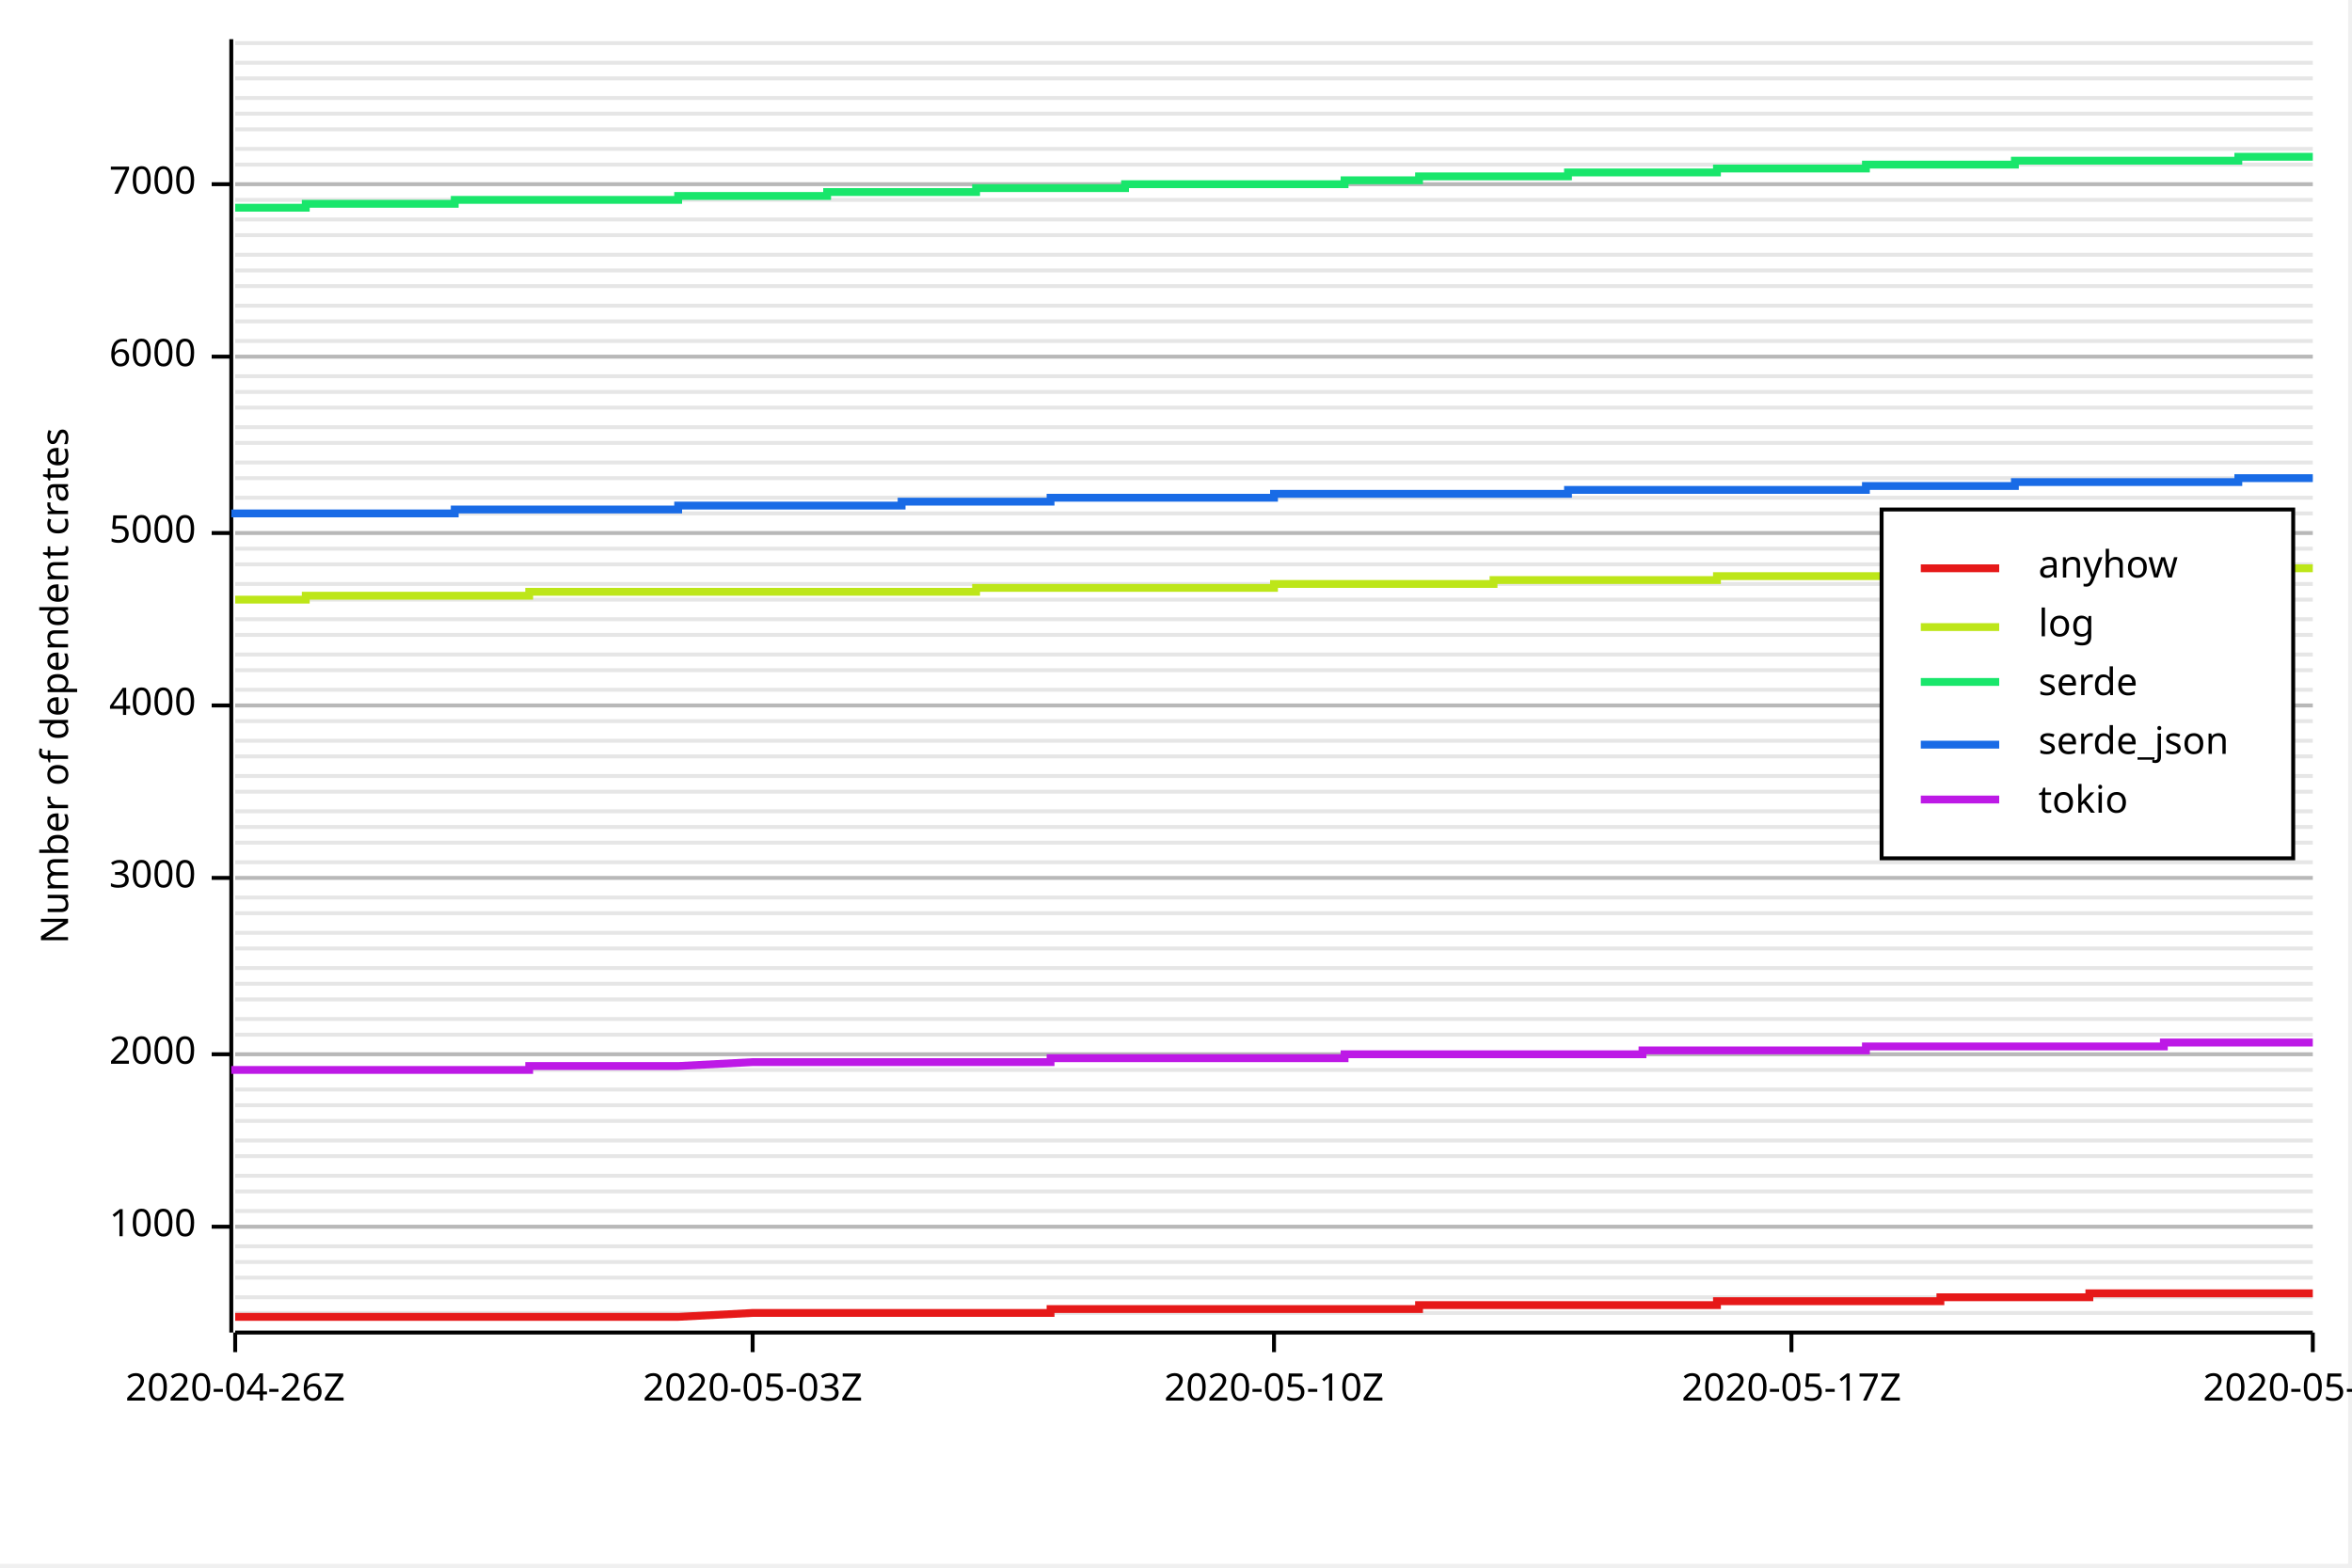
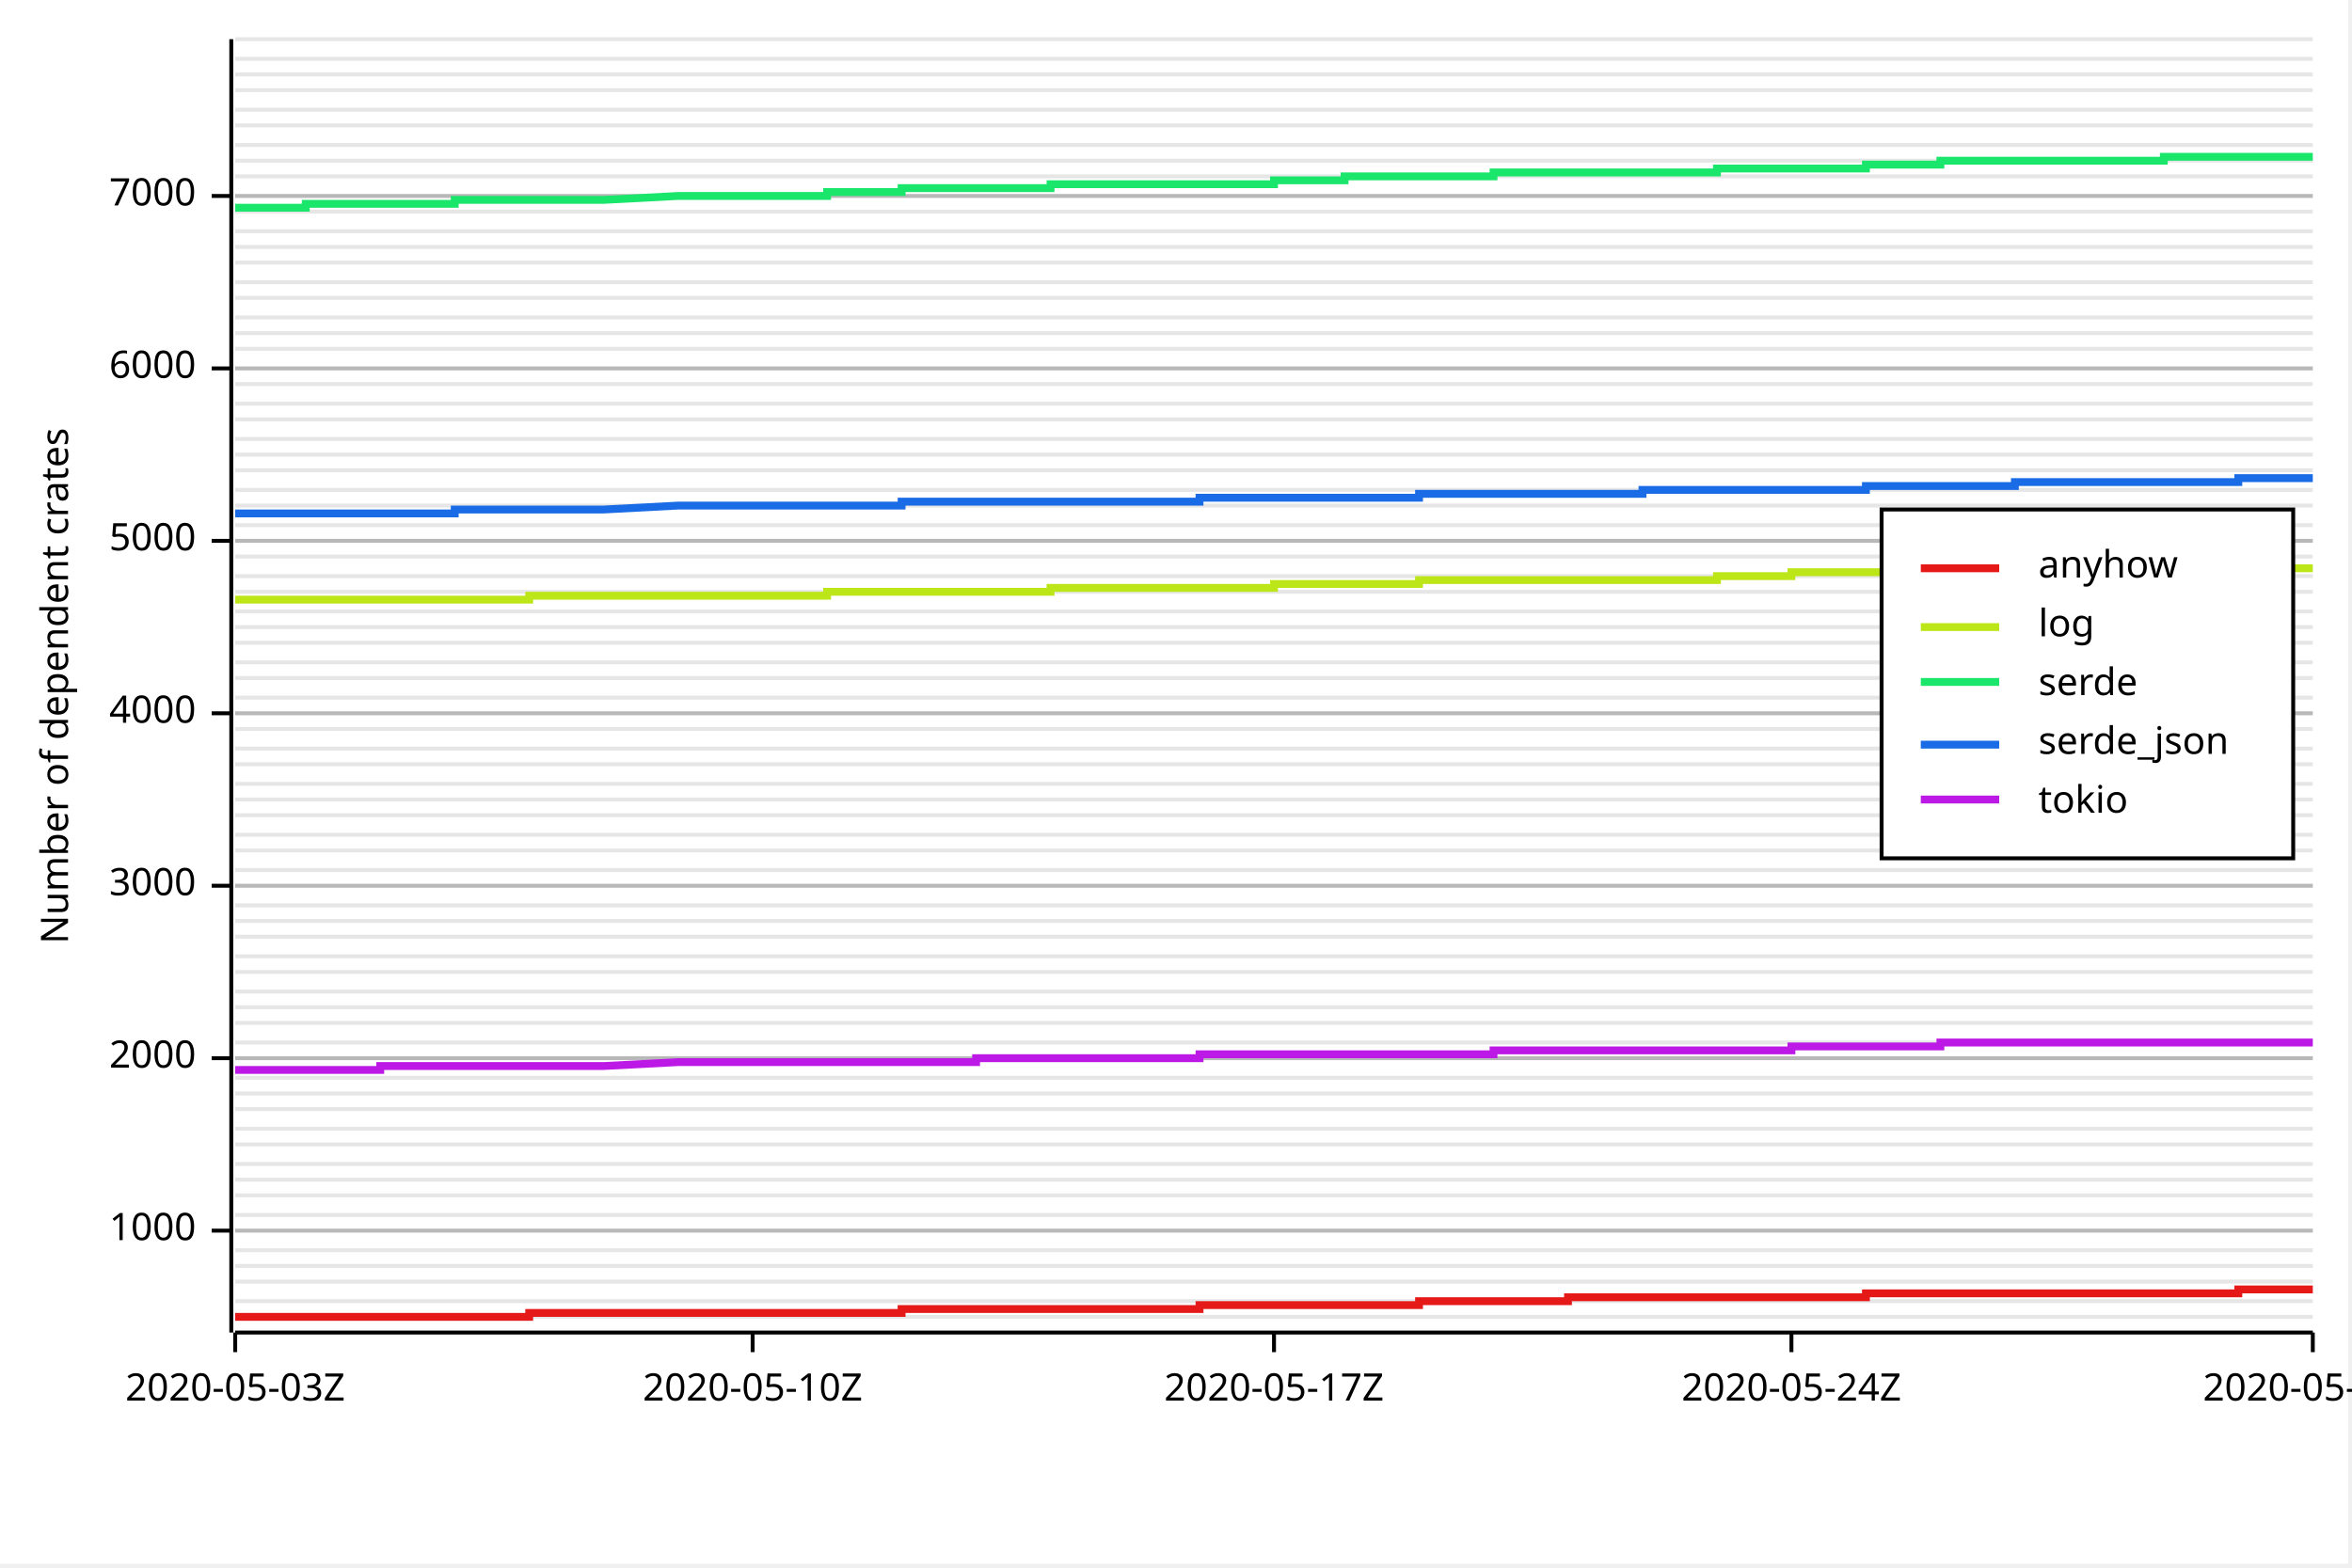
<svg xmlns="http://www.w3.org/2000/svg" width="600" height="400">
  <rect x="0" y="0" width="599" height="399" opacity="1" fill="#FFFFFF" stroke="none" />
-   <line opacity="0.1" stroke="#000000" stroke-width="1" x1="60" y1="335" x2="590" y2="335" />
-   <line opacity="0.1" stroke="#000000" stroke-width="1" x1="60" y1="331" x2="590" y2="331" />
-   <line opacity="0.1" stroke="#000000" stroke-width="1" x1="60" y1="326" x2="590" y2="326" />
-   <line opacity="0.1" stroke="#000000" stroke-width="1" x1="60" y1="322" x2="590" y2="322" />
-   <line opacity="0.1" stroke="#000000" stroke-width="1" x1="60" y1="318" x2="590" y2="318" />
-   <line opacity="0.1" stroke="#000000" stroke-width="1" x1="60" y1="313" x2="590" y2="313" />
-   <line opacity="0.1" stroke="#000000" stroke-width="1" x1="60" y1="309" x2="590" y2="309" />
-   <line opacity="0.1" stroke="#000000" stroke-width="1" x1="60" y1="304" x2="590" y2="304" />
-   <line opacity="0.1" stroke="#000000" stroke-width="1" x1="60" y1="300" x2="590" y2="300" />
-   <line opacity="0.1" stroke="#000000" stroke-width="1" x1="60" y1="295" x2="590" y2="295" />
-   <line opacity="0.1" stroke="#000000" stroke-width="1" x1="60" y1="291" x2="590" y2="291" />
-   <line opacity="0.1" stroke="#000000" stroke-width="1" x1="60" y1="286" x2="590" y2="286" />
-   <line opacity="0.1" stroke="#000000" stroke-width="1" x1="60" y1="282" x2="590" y2="282" />
-   <line opacity="0.1" stroke="#000000" stroke-width="1" x1="60" y1="278" x2="590" y2="278" />
-   <line opacity="0.1" stroke="#000000" stroke-width="1" x1="60" y1="273" x2="590" y2="273" />
-   <line opacity="0.1" stroke="#000000" stroke-width="1" x1="60" y1="269" x2="590" y2="269" />
-   <line opacity="0.1" stroke="#000000" stroke-width="1" x1="60" y1="264" x2="590" y2="264" />
-   <line opacity="0.1" stroke="#000000" stroke-width="1" x1="60" y1="260" x2="590" y2="260" />
-   <line opacity="0.1" stroke="#000000" stroke-width="1" x1="60" y1="255" x2="590" y2="255" />
-   <line opacity="0.1" stroke="#000000" stroke-width="1" x1="60" y1="251" x2="590" y2="251" />
-   <line opacity="0.1" stroke="#000000" stroke-width="1" x1="60" y1="247" x2="590" y2="247" />
-   <line opacity="0.1" stroke="#000000" stroke-width="1" x1="60" y1="242" x2="590" y2="242" />
-   <line opacity="0.1" stroke="#000000" stroke-width="1" x1="60" y1="238" x2="590" y2="238" />
-   <line opacity="0.1" stroke="#000000" stroke-width="1" x1="60" y1="233" x2="590" y2="233" />
-   <line opacity="0.1" stroke="#000000" stroke-width="1" x1="60" y1="229" x2="590" y2="229" />
-   <line opacity="0.1" stroke="#000000" stroke-width="1" x1="60" y1="224" x2="590" y2="224" />
-   <line opacity="0.1" stroke="#000000" stroke-width="1" x1="60" y1="220" x2="590" y2="220" />
-   <line opacity="0.1" stroke="#000000" stroke-width="1" x1="60" y1="215" x2="590" y2="215" />
-   <line opacity="0.1" stroke="#000000" stroke-width="1" x1="60" y1="211" x2="590" y2="211" />
-   <line opacity="0.1" stroke="#000000" stroke-width="1" x1="60" y1="207" x2="590" y2="207" />
-   <line opacity="0.1" stroke="#000000" stroke-width="1" x1="60" y1="202" x2="590" y2="202" />
-   <line opacity="0.1" stroke="#000000" stroke-width="1" x1="60" y1="198" x2="590" y2="198" />
-   <line opacity="0.1" stroke="#000000" stroke-width="1" x1="60" y1="193" x2="590" y2="193" />
-   <line opacity="0.1" stroke="#000000" stroke-width="1" x1="60" y1="189" x2="590" y2="189" />
-   <line opacity="0.1" stroke="#000000" stroke-width="1" x1="60" y1="184" x2="590" y2="184" />
-   <line opacity="0.1" stroke="#000000" stroke-width="1" x1="60" y1="180" x2="590" y2="180" />
-   <line opacity="0.1" stroke="#000000" stroke-width="1" x1="60" y1="176" x2="590" y2="176" />
-   <line opacity="0.1" stroke="#000000" stroke-width="1" x1="60" y1="171" x2="590" y2="171" />
-   <line opacity="0.1" stroke="#000000" stroke-width="1" x1="60" y1="167" x2="590" y2="167" />
-   <line opacity="0.1" stroke="#000000" stroke-width="1" x1="60" y1="162" x2="590" y2="162" />
-   <line opacity="0.1" stroke="#000000" stroke-width="1" x1="60" y1="158" x2="590" y2="158" />
-   <line opacity="0.1" stroke="#000000" stroke-width="1" x1="60" y1="153" x2="590" y2="153" />
-   <line opacity="0.1" stroke="#000000" stroke-width="1" x1="60" y1="149" x2="590" y2="149" />
-   <line opacity="0.1" stroke="#000000" stroke-width="1" x1="60" y1="144" x2="590" y2="144" />
-   <line opacity="0.1" stroke="#000000" stroke-width="1" x1="60" y1="140" x2="590" y2="140" />
-   <line opacity="0.1" stroke="#000000" stroke-width="1" x1="60" y1="136" x2="590" y2="136" />
-   <line opacity="0.1" stroke="#000000" stroke-width="1" x1="60" y1="131" x2="590" y2="131" />
-   <line opacity="0.1" stroke="#000000" stroke-width="1" x1="60" y1="127" x2="590" y2="127" />
-   <line opacity="0.1" stroke="#000000" stroke-width="1" x1="60" y1="122" x2="590" y2="122" />
-   <line opacity="0.1" stroke="#000000" stroke-width="1" x1="60" y1="118" x2="590" y2="118" />
-   <line opacity="0.1" stroke="#000000" stroke-width="1" x1="60" y1="113" x2="590" y2="113" />
-   <line opacity="0.1" stroke="#000000" stroke-width="1" x1="60" y1="109" x2="590" y2="109" />
-   <line opacity="0.1" stroke="#000000" stroke-width="1" x1="60" y1="104" x2="590" y2="104" />
-   <line opacity="0.1" stroke="#000000" stroke-width="1" x1="60" y1="100" x2="590" y2="100" />
-   <line opacity="0.1" stroke="#000000" stroke-width="1" x1="60" y1="96" x2="590" y2="96" />
-   <line opacity="0.1" stroke="#000000" stroke-width="1" x1="60" y1="91" x2="590" y2="91" />
-   <line opacity="0.1" stroke="#000000" stroke-width="1" x1="60" y1="87" x2="590" y2="87" />
-   <line opacity="0.1" stroke="#000000" stroke-width="1" x1="60" y1="82" x2="590" y2="82" />
-   <line opacity="0.1" stroke="#000000" stroke-width="1" x1="60" y1="78" x2="590" y2="78" />
-   <line opacity="0.1" stroke="#000000" stroke-width="1" x1="60" y1="73" x2="590" y2="73" />
-   <line opacity="0.1" stroke="#000000" stroke-width="1" x1="60" y1="69" x2="590" y2="69" />
-   <line opacity="0.1" stroke="#000000" stroke-width="1" x1="60" y1="65" x2="590" y2="65" />
-   <line opacity="0.1" stroke="#000000" stroke-width="1" x1="60" y1="60" x2="590" y2="60" />
-   <line opacity="0.1" stroke="#000000" stroke-width="1" x1="60" y1="56" x2="590" y2="56" />
-   <line opacity="0.1" stroke="#000000" stroke-width="1" x1="60" y1="51" x2="590" y2="51" />
-   <line opacity="0.1" stroke="#000000" stroke-width="1" x1="60" y1="47" x2="590" y2="47" />
-   <line opacity="0.1" stroke="#000000" stroke-width="1" x1="60" y1="42" x2="590" y2="42" />
-   <line opacity="0.1" stroke="#000000" stroke-width="1" x1="60" y1="38" x2="590" y2="38" />
-   <line opacity="0.1" stroke="#000000" stroke-width="1" x1="60" y1="33" x2="590" y2="33" />
-   <line opacity="0.1" stroke="#000000" stroke-width="1" x1="60" y1="29" x2="590" y2="29" />
-   <line opacity="0.1" stroke="#000000" stroke-width="1" x1="60" y1="25" x2="590" y2="25" />
-   <line opacity="0.1" stroke="#000000" stroke-width="1" x1="60" y1="20" x2="590" y2="20" />
-   <line opacity="0.1" stroke="#000000" stroke-width="1" x1="60" y1="16" x2="590" y2="16" />
-   <line opacity="0.1" stroke="#000000" stroke-width="1" x1="60" y1="11" x2="590" y2="11" />
+   <line opacity="0.1" stroke="#000000" stroke-width="1" x1="60" y1="336" x2="590" y2="336" />
+   <line opacity="0.1" stroke="#000000" stroke-width="1" x1="60" y1="332" x2="590" y2="332" />
+   <line opacity="0.1" stroke="#000000" stroke-width="1" x1="60" y1="327" x2="590" y2="327" />
+   <line opacity="0.1" stroke="#000000" stroke-width="1" x1="60" y1="323" x2="590" y2="323" />
+   <line opacity="0.1" stroke="#000000" stroke-width="1" x1="60" y1="319" x2="590" y2="319" />
+   <line opacity="0.1" stroke="#000000" stroke-width="1" x1="60" y1="314" x2="590" y2="314" />
+   <line opacity="0.1" stroke="#000000" stroke-width="1" x1="60" y1="310" x2="590" y2="310" />
+   <line opacity="0.1" stroke="#000000" stroke-width="1" x1="60" y1="305" x2="590" y2="305" />
+   <line opacity="0.1" stroke="#000000" stroke-width="1" x1="60" y1="301" x2="590" y2="301" />
+   <line opacity="0.1" stroke="#000000" stroke-width="1" x1="60" y1="297" x2="590" y2="297" />
+   <line opacity="0.1" stroke="#000000" stroke-width="1" x1="60" y1="292" x2="590" y2="292" />
+   <line opacity="0.1" stroke="#000000" stroke-width="1" x1="60" y1="288" x2="590" y2="288" />
+   <line opacity="0.1" stroke="#000000" stroke-width="1" x1="60" y1="283" x2="590" y2="283" />
+   <line opacity="0.1" stroke="#000000" stroke-width="1" x1="60" y1="279" x2="590" y2="279" />
+   <line opacity="0.1" stroke="#000000" stroke-width="1" x1="60" y1="275" x2="590" y2="275" />
+   <line opacity="0.1" stroke="#000000" stroke-width="1" x1="60" y1="270" x2="590" y2="270" />
+   <line opacity="0.1" stroke="#000000" stroke-width="1" x1="60" y1="266" x2="590" y2="266" />
+   <line opacity="0.1" stroke="#000000" stroke-width="1" x1="60" y1="261" x2="590" y2="261" />
+   <line opacity="0.1" stroke="#000000" stroke-width="1" x1="60" y1="257" x2="590" y2="257" />
+   <line opacity="0.1" stroke="#000000" stroke-width="1" x1="60" y1="253" x2="590" y2="253" />
+   <line opacity="0.1" stroke="#000000" stroke-width="1" x1="60" y1="248" x2="590" y2="248" />
+   <line opacity="0.1" stroke="#000000" stroke-width="1" x1="60" y1="244" x2="590" y2="244" />
+   <line opacity="0.1" stroke="#000000" stroke-width="1" x1="60" y1="239" x2="590" y2="239" />
+   <line opacity="0.1" stroke="#000000" stroke-width="1" x1="60" y1="235" x2="590" y2="235" />
+   <line opacity="0.1" stroke="#000000" stroke-width="1" x1="60" y1="231" x2="590" y2="231" />
+   <line opacity="0.1" stroke="#000000" stroke-width="1" x1="60" y1="226" x2="590" y2="226" />
+   <line opacity="0.1" stroke="#000000" stroke-width="1" x1="60" y1="222" x2="590" y2="222" />
+   <line opacity="0.1" stroke="#000000" stroke-width="1" x1="60" y1="217" x2="590" y2="217" />
+   <line opacity="0.1" stroke="#000000" stroke-width="1" x1="60" y1="213" x2="590" y2="213" />
+   <line opacity="0.1" stroke="#000000" stroke-width="1" x1="60" y1="208" x2="590" y2="208" />
+   <line opacity="0.1" stroke="#000000" stroke-width="1" x1="60" y1="204" x2="590" y2="204" />
+   <line opacity="0.1" stroke="#000000" stroke-width="1" x1="60" y1="200" x2="590" y2="200" />
+   <line opacity="0.1" stroke="#000000" stroke-width="1" x1="60" y1="195" x2="590" y2="195" />
+   <line opacity="0.1" stroke="#000000" stroke-width="1" x1="60" y1="191" x2="590" y2="191" />
+   <line opacity="0.1" stroke="#000000" stroke-width="1" x1="60" y1="186" x2="590" y2="186" />
+   <line opacity="0.1" stroke="#000000" stroke-width="1" x1="60" y1="182" x2="590" y2="182" />
+   <line opacity="0.1" stroke="#000000" stroke-width="1" x1="60" y1="178" x2="590" y2="178" />
+   <line opacity="0.1" stroke="#000000" stroke-width="1" x1="60" y1="173" x2="590" y2="173" />
+   <line opacity="0.1" stroke="#000000" stroke-width="1" x1="60" y1="169" x2="590" y2="169" />
+   <line opacity="0.1" stroke="#000000" stroke-width="1" x1="60" y1="164" x2="590" y2="164" />
+   <line opacity="0.1" stroke="#000000" stroke-width="1" x1="60" y1="160" x2="590" y2="160" />
+   <line opacity="0.1" stroke="#000000" stroke-width="1" x1="60" y1="156" x2="590" y2="156" />
+   <line opacity="0.1" stroke="#000000" stroke-width="1" x1="60" y1="151" x2="590" y2="151" />
+   <line opacity="0.1" stroke="#000000" stroke-width="1" x1="60" y1="147" x2="590" y2="147" />
+   <line opacity="0.1" stroke="#000000" stroke-width="1" x1="60" y1="142" x2="590" y2="142" />
+   <line opacity="0.1" stroke="#000000" stroke-width="1" x1="60" y1="138" x2="590" y2="138" />
+   <line opacity="0.1" stroke="#000000" stroke-width="1" x1="60" y1="134" x2="590" y2="134" />
+   <line opacity="0.1" stroke="#000000" stroke-width="1" x1="60" y1="129" x2="590" y2="129" />
+   <line opacity="0.1" stroke="#000000" stroke-width="1" x1="60" y1="125" x2="590" y2="125" />
+   <line opacity="0.1" stroke="#000000" stroke-width="1" x1="60" y1="120" x2="590" y2="120" />
+   <line opacity="0.1" stroke="#000000" stroke-width="1" x1="60" y1="116" x2="590" y2="116" />
+   <line opacity="0.1" stroke="#000000" stroke-width="1" x1="60" y1="112" x2="590" y2="112" />
+   <line opacity="0.1" stroke="#000000" stroke-width="1" x1="60" y1="107" x2="590" y2="107" />
+   <line opacity="0.1" stroke="#000000" stroke-width="1" x1="60" y1="103" x2="590" y2="103" />
+   <line opacity="0.1" stroke="#000000" stroke-width="1" x1="60" y1="98" x2="590" y2="98" />
+   <line opacity="0.1" stroke="#000000" stroke-width="1" x1="60" y1="94" x2="590" y2="94" />
+   <line opacity="0.1" stroke="#000000" stroke-width="1" x1="60" y1="89" x2="590" y2="89" />
+   <line opacity="0.1" stroke="#000000" stroke-width="1" x1="60" y1="85" x2="590" y2="85" />
+   <line opacity="0.1" stroke="#000000" stroke-width="1" x1="60" y1="81" x2="590" y2="81" />
+   <line opacity="0.1" stroke="#000000" stroke-width="1" x1="60" y1="76" x2="590" y2="76" />
+   <line opacity="0.1" stroke="#000000" stroke-width="1" x1="60" y1="72" x2="590" y2="72" />
+   <line opacity="0.1" stroke="#000000" stroke-width="1" x1="60" y1="67" x2="590" y2="67" />
+   <line opacity="0.1" stroke="#000000" stroke-width="1" x1="60" y1="63" x2="590" y2="63" />
+   <line opacity="0.1" stroke="#000000" stroke-width="1" x1="60" y1="59" x2="590" y2="59" />
+   <line opacity="0.1" stroke="#000000" stroke-width="1" x1="60" y1="54" x2="590" y2="54" />
+   <line opacity="0.1" stroke="#000000" stroke-width="1" x1="60" y1="50" x2="590" y2="50" />
+   <line opacity="0.1" stroke="#000000" stroke-width="1" x1="60" y1="45" x2="590" y2="45" />
+   <line opacity="0.1" stroke="#000000" stroke-width="1" x1="60" y1="41" x2="590" y2="41" />
+   <line opacity="0.1" stroke="#000000" stroke-width="1" x1="60" y1="37" x2="590" y2="37" />
+   <line opacity="0.1" stroke="#000000" stroke-width="1" x1="60" y1="32" x2="590" y2="32" />
+   <line opacity="0.1" stroke="#000000" stroke-width="1" x1="60" y1="28" x2="590" y2="28" />
+   <line opacity="0.1" stroke="#000000" stroke-width="1" x1="60" y1="23" x2="590" y2="23" />
+   <line opacity="0.1" stroke="#000000" stroke-width="1" x1="60" y1="19" x2="590" y2="19" />
+   <line opacity="0.1" stroke="#000000" stroke-width="1" x1="60" y1="15" x2="590" y2="15" />
+   <line opacity="0.1" stroke="#000000" stroke-width="1" x1="60" y1="10" x2="590" y2="10" />
  <text x="10" y="175" dy="0.76em" text-anchor="middle" font-family="sans-serif" font-size="9.677" opacity="1" fill="#000000" transform="rotate(270, 10, 175)">
Number of dependent crates
</text>
-   <line opacity="0.2" stroke="#000000" stroke-width="1" x1="60" y1="313" x2="590" y2="313" />
-   <line opacity="0.2" stroke="#000000" stroke-width="1" x1="60" y1="269" x2="590" y2="269" />
-   <line opacity="0.2" stroke="#000000" stroke-width="1" x1="60" y1="224" x2="590" y2="224" />
-   <line opacity="0.2" stroke="#000000" stroke-width="1" x1="60" y1="180" x2="590" y2="180" />
-   <line opacity="0.2" stroke="#000000" stroke-width="1" x1="60" y1="136" x2="590" y2="136" />
-   <line opacity="0.2" stroke="#000000" stroke-width="1" x1="60" y1="91" x2="590" y2="91" />
-   <line opacity="0.2" stroke="#000000" stroke-width="1" x1="60" y1="47" x2="590" y2="47" />
+   <line opacity="0.2" stroke="#000000" stroke-width="1" x1="60" y1="314" x2="590" y2="314" />
+   <line opacity="0.2" stroke="#000000" stroke-width="1" x1="60" y1="270" x2="590" y2="270" />
+   <line opacity="0.2" stroke="#000000" stroke-width="1" x1="60" y1="226" x2="590" y2="226" />
+   <line opacity="0.2" stroke="#000000" stroke-width="1" x1="60" y1="182" x2="590" y2="182" />
+   <line opacity="0.2" stroke="#000000" stroke-width="1" x1="60" y1="138" x2="590" y2="138" />
+   <line opacity="0.2" stroke="#000000" stroke-width="1" x1="60" y1="94" x2="590" y2="94" />
+   <line opacity="0.2" stroke="#000000" stroke-width="1" x1="60" y1="50" x2="590" y2="50" />
  <polyline fill="none" opacity="1" stroke="#000000" stroke-width="1" points="59,10 59,340 " />
-   <text x="50" y="313" dy="0.5ex" text-anchor="end" font-family="sans-serif" font-size="9.677" opacity="1" fill="#000000">
+   <text x="50" y="314" dy="0.5ex" text-anchor="end" font-family="sans-serif" font-size="9.677" opacity="1" fill="#000000">
1000
</text>
-   <polyline fill="none" opacity="1" stroke="#000000" stroke-width="1" points="54,313 59,313 " />
-   <text x="50" y="269" dy="0.5ex" text-anchor="end" font-family="sans-serif" font-size="9.677" opacity="1" fill="#000000">
+   <polyline fill="none" opacity="1" stroke="#000000" stroke-width="1" points="54,314 59,314 " />
+   <text x="50" y="270" dy="0.5ex" text-anchor="end" font-family="sans-serif" font-size="9.677" opacity="1" fill="#000000">
2000
</text>
-   <polyline fill="none" opacity="1" stroke="#000000" stroke-width="1" points="54,269 59,269 " />
-   <text x="50" y="224" dy="0.5ex" text-anchor="end" font-family="sans-serif" font-size="9.677" opacity="1" fill="#000000">
+   <polyline fill="none" opacity="1" stroke="#000000" stroke-width="1" points="54,270 59,270 " />
+   <text x="50" y="226" dy="0.5ex" text-anchor="end" font-family="sans-serif" font-size="9.677" opacity="1" fill="#000000">
3000
</text>
-   <polyline fill="none" opacity="1" stroke="#000000" stroke-width="1" points="54,224 59,224 " />
-   <text x="50" y="180" dy="0.5ex" text-anchor="end" font-family="sans-serif" font-size="9.677" opacity="1" fill="#000000">
+   <polyline fill="none" opacity="1" stroke="#000000" stroke-width="1" points="54,226 59,226 " />
+   <text x="50" y="182" dy="0.5ex" text-anchor="end" font-family="sans-serif" font-size="9.677" opacity="1" fill="#000000">
4000
</text>
-   <polyline fill="none" opacity="1" stroke="#000000" stroke-width="1" points="54,180 59,180 " />
-   <text x="50" y="136" dy="0.5ex" text-anchor="end" font-family="sans-serif" font-size="9.677" opacity="1" fill="#000000">
+   <polyline fill="none" opacity="1" stroke="#000000" stroke-width="1" points="54,182 59,182 " />
+   <text x="50" y="138" dy="0.5ex" text-anchor="end" font-family="sans-serif" font-size="9.677" opacity="1" fill="#000000">
5000
</text>
-   <polyline fill="none" opacity="1" stroke="#000000" stroke-width="1" points="54,136 59,136 " />
-   <text x="50" y="91" dy="0.5ex" text-anchor="end" font-family="sans-serif" font-size="9.677" opacity="1" fill="#000000">
+   <polyline fill="none" opacity="1" stroke="#000000" stroke-width="1" points="54,138 59,138 " />
+   <text x="50" y="94" dy="0.5ex" text-anchor="end" font-family="sans-serif" font-size="9.677" opacity="1" fill="#000000">
6000
</text>
-   <polyline fill="none" opacity="1" stroke="#000000" stroke-width="1" points="54,91 59,91 " />
-   <text x="50" y="47" dy="0.5ex" text-anchor="end" font-family="sans-serif" font-size="9.677" opacity="1" fill="#000000">
+   <polyline fill="none" opacity="1" stroke="#000000" stroke-width="1" points="54,94 59,94 " />
+   <text x="50" y="50" dy="0.5ex" text-anchor="end" font-family="sans-serif" font-size="9.677" opacity="1" fill="#000000">
7000
</text>
-   <polyline fill="none" opacity="1" stroke="#000000" stroke-width="1" points="54,47 59,47 " />
+   <polyline fill="none" opacity="1" stroke="#000000" stroke-width="1" points="54,50 59,50 " />
  <polyline fill="none" opacity="1" stroke="#000000" stroke-width="1" points="60,340 590,340 " />
  <text x="60" y="350" dy="0.76em" text-anchor="middle" font-family="sans-serif" font-size="9.677" opacity="1" fill="#000000">
- 2020-04-26Z
+ 2020-05-03Z
</text>
  <polyline fill="none" opacity="1" stroke="#000000" stroke-width="1" points="60,340 60,345 " />
  <text x="192" y="350" dy="0.76em" text-anchor="middle" font-family="sans-serif" font-size="9.677" opacity="1" fill="#000000">
- 2020-05-03Z
+ 2020-05-10Z
</text>
  <polyline fill="none" opacity="1" stroke="#000000" stroke-width="1" points="192,340 192,345 " />
  <text x="325" y="350" dy="0.76em" text-anchor="middle" font-family="sans-serif" font-size="9.677" opacity="1" fill="#000000">
- 2020-05-10Z
+ 2020-05-17Z
</text>
  <polyline fill="none" opacity="1" stroke="#000000" stroke-width="1" points="325,340 325,345 " />
  <text x="457" y="350" dy="0.76em" text-anchor="middle" font-family="sans-serif" font-size="9.677" opacity="1" fill="#000000">
- 2020-05-17Z
+ 2020-05-24Z
</text>
  <polyline fill="none" opacity="1" stroke="#000000" stroke-width="1" points="457,340 457,345 " />
  <text x="590" y="350" dy="0.76em" text-anchor="middle" font-family="sans-serif" font-size="9.677" opacity="1" fill="#000000">
- 2020-05-24Z
+ 2020-05-31Z
</text>
  <polyline fill="none" opacity="1" stroke="#000000" stroke-width="1" points="590,340 590,345 " />
-   <polyline fill="none" opacity="1" stroke="#E61919" stroke-width="2" points="60,336 60,336 78,336 78,336 97,336 97,336 116,336 116,336 135,336 135,336 154,336 154,336 173,336 173,336 192,335 211,335 211,335 230,335 230,335 249,335 249,335 268,335 268,334 287,334 287,334 306,334 325,334 325,334 343,334 343,334 362,334 362,333 381,333 381,333 400,333 400,333 419,333 419,333 438,333 438,332 457,332 457,332 476,332 476,332 495,332 495,331 514,331 514,331 533,331 533,330 552,330 552,330 571,330 571,330 590,330 " />
-   <polyline fill="none" opacity="1" stroke="#BDE619" stroke-width="2" points="60,153 60,153 78,153 78,152 97,152 97,152 116,152 116,152 135,152 135,151 154,151 154,151 173,151 173,151 192,151 211,151 211,151 230,151 230,151 249,151 249,150 268,150 268,150 287,150 287,150 306,150 325,150 325,149 343,149 343,149 362,149 362,149 381,149 381,148 400,148 400,148 419,148 419,148 438,148 438,147 457,147 457,147 476,147 476,147 495,147 495,146 514,146 514,146 533,146 533,145 552,145 552,145 571,145 571,145 590,145 " />
-   <polyline fill="none" opacity="1" stroke="#19E66B" stroke-width="2" points="60,53 60,53 78,53 78,52 97,52 97,52 116,52 116,51 135,51 135,51 154,51 154,51 173,51 173,50 192,50 211,50 211,49 230,49 230,49 249,49 249,48 268,48 268,48 287,48 287,47 306,47 325,47 325,47 343,47 343,46 362,46 362,45 381,45 381,45 400,45 400,44 419,44 419,44 438,44 438,43 457,43 457,43 476,43 476,42 495,42 495,42 514,42 514,41 533,41 533,41 552,41 552,41 571,41 571,40 590,40 " />
-   <polyline fill="none" opacity="1" stroke="#196BE6" stroke-width="2" points="60,132 60,131 78,131 78,131 97,131 97,131 116,131 116,130 135,130 135,130 154,130 154,130 173,130 173,129 192,129 211,129 211,129 230,129 230,128 249,128 249,128 268,128 268,127 287,127 287,127 306,127 325,127 325,126 343,126 343,126 362,126 362,126 381,126 381,126 400,126 400,125 419,125 419,125 438,125 438,125 457,125 457,125 476,125 476,124 495,124 495,124 514,124 514,123 533,123 533,123 552,123 552,123 571,123 571,122 590,122 " />
-   <polyline fill="none" opacity="1" stroke="#BD19E6" stroke-width="2" points="60,274 60,273 78,273 78,273 97,273 97,273 116,273 116,273 135,273 135,272 154,272 154,272 173,272 173,272 192,271 211,271 211,271 230,271 230,271 249,271 249,271 268,271 268,270 287,270 287,270 306,270 325,270 325,270 343,270 343,269 362,269 362,269 381,269 381,269 400,269 400,269 419,269 419,268 438,268 438,268 457,268 457,268 476,268 476,267 495,267 495,267 514,267 514,267 533,267 533,267 552,267 552,266 571,266 571,266 590,266 " />
+   <polyline fill="none" opacity="1" stroke="#E61919" stroke-width="2" points="60,336 78,336 78,336 97,336 97,336 116,336 116,336 135,336 135,335 154,335 154,335 173,335 192,335 192,335 211,335 211,335 230,335 230,334 249,334 249,334 268,334 268,334 287,334 287,334 306,334 306,333 325,333 325,333 343,333 343,333 362,333 362,332 381,332 381,332 400,332 400,331 419,331 419,331 438,331 438,331 457,331 457,331 476,331 476,330 495,330 495,330 514,330 514,330 533,330 552,330 552,330 571,330 571,329 590,329 " />
+   <polyline fill="none" opacity="1" stroke="#BDE619" stroke-width="2" points="60,153 78,153 78,153 97,153 97,153 116,153 116,153 135,153 135,152 154,152 154,152 173,152 192,152 192,152 211,152 211,151 230,151 230,151 249,151 249,151 268,151 268,150 287,150 287,150 306,150 306,150 325,150 325,149 343,149 343,149 362,149 362,148 381,148 381,148 400,148 400,148 419,148 419,148 438,148 438,147 457,147 457,146 476,146 476,146 495,146 495,146 514,146 514,146 533,145 552,145 552,145 571,145 571,145 590,145 " />
+   <polyline fill="none" opacity="1" stroke="#19E66B" stroke-width="2" points="60,53 78,53 78,52 97,52 97,52 116,52 116,51 135,51 135,51 154,51 154,51 173,50 192,50 192,50 211,50 211,49 230,49 230,48 249,48 249,48 268,48 268,47 287,47 287,47 306,47 306,47 325,47 325,46 343,46 343,45 362,45 362,45 381,45 381,44 400,44 400,44 419,44 419,44 438,44 438,43 457,43 457,43 476,43 476,42 495,42 495,41 514,41 514,41 533,41 552,41 552,40 571,40 571,40 590,40 " />
+   <polyline fill="none" opacity="1" stroke="#196BE6" stroke-width="2" points="60,131 78,131 78,131 97,131 97,131 116,131 116,130 135,130 135,130 154,130 154,130 173,129 192,129 192,129 211,129 211,129 230,129 230,128 249,128 249,128 268,128 268,128 287,128 287,128 306,128 306,127 325,127 325,127 343,127 343,127 362,127 362,126 381,126 381,126 400,126 400,126 419,126 419,125 438,125 438,125 457,125 457,125 476,125 476,124 495,124 495,124 514,124 514,123 533,123 552,123 552,123 571,123 571,122 590,122 " />
+   <polyline fill="none" opacity="1" stroke="#BD19E6" stroke-width="2" points="60,273 78,273 78,273 97,273 97,272 116,272 116,272 135,272 135,272 154,272 154,272 173,271 192,271 192,271 211,271 211,271 230,271 230,271 249,271 249,270 268,270 268,270 287,270 287,270 306,270 306,269 325,269 325,269 343,269 343,269 362,269 362,269 381,269 381,268 400,268 400,268 419,268 419,268 438,268 438,268 457,268 457,267 476,267 476,267 495,267 495,266 514,266 514,266 533,266 552,266 552,266 571,266 571,266 590,266 " />
  <rect x="480" y="130" width="105" height="89" opacity="1" fill="#FFFFFF" stroke="none" />
  <rect x="480" y="130" width="105" height="89" opacity="1" fill="none" stroke="#000000" />
  <text x="520" y="140" dy="0.76em" text-anchor="start" font-family="sans-serif" font-size="9.677" opacity="1" fill="#000000">
anyhow
</text>
  <text x="520" y="155" dy="0.76em" text-anchor="start" font-family="sans-serif" font-size="9.677" opacity="1" fill="#000000">
log
</text>
  <text x="520" y="170" dy="0.76em" text-anchor="start" font-family="sans-serif" font-size="9.677" opacity="1" fill="#000000">
serde
</text>
  <text x="520" y="185" dy="0.76em" text-anchor="start" font-family="sans-serif" font-size="9.677" opacity="1" fill="#000000">
serde_json
</text>
  <text x="520" y="200" dy="0.76em" text-anchor="start" font-family="sans-serif" font-size="9.677" opacity="1" fill="#000000">
tokio
</text>
  <polyline fill="none" opacity="1" stroke="#E61919" stroke-width="2" points="490,145 510,145 " />
  <polyline fill="none" opacity="1" stroke="#BDE619" stroke-width="2" points="490,160 510,160 " />
  <polyline fill="none" opacity="1" stroke="#19E66B" stroke-width="2" points="490,174 510,174 " />
  <polyline fill="none" opacity="1" stroke="#196BE6" stroke-width="2" points="490,190 510,190 " />
  <polyline fill="none" opacity="1" stroke="#BD19E6" stroke-width="2" points="490,204 510,204 " />
</svg>
